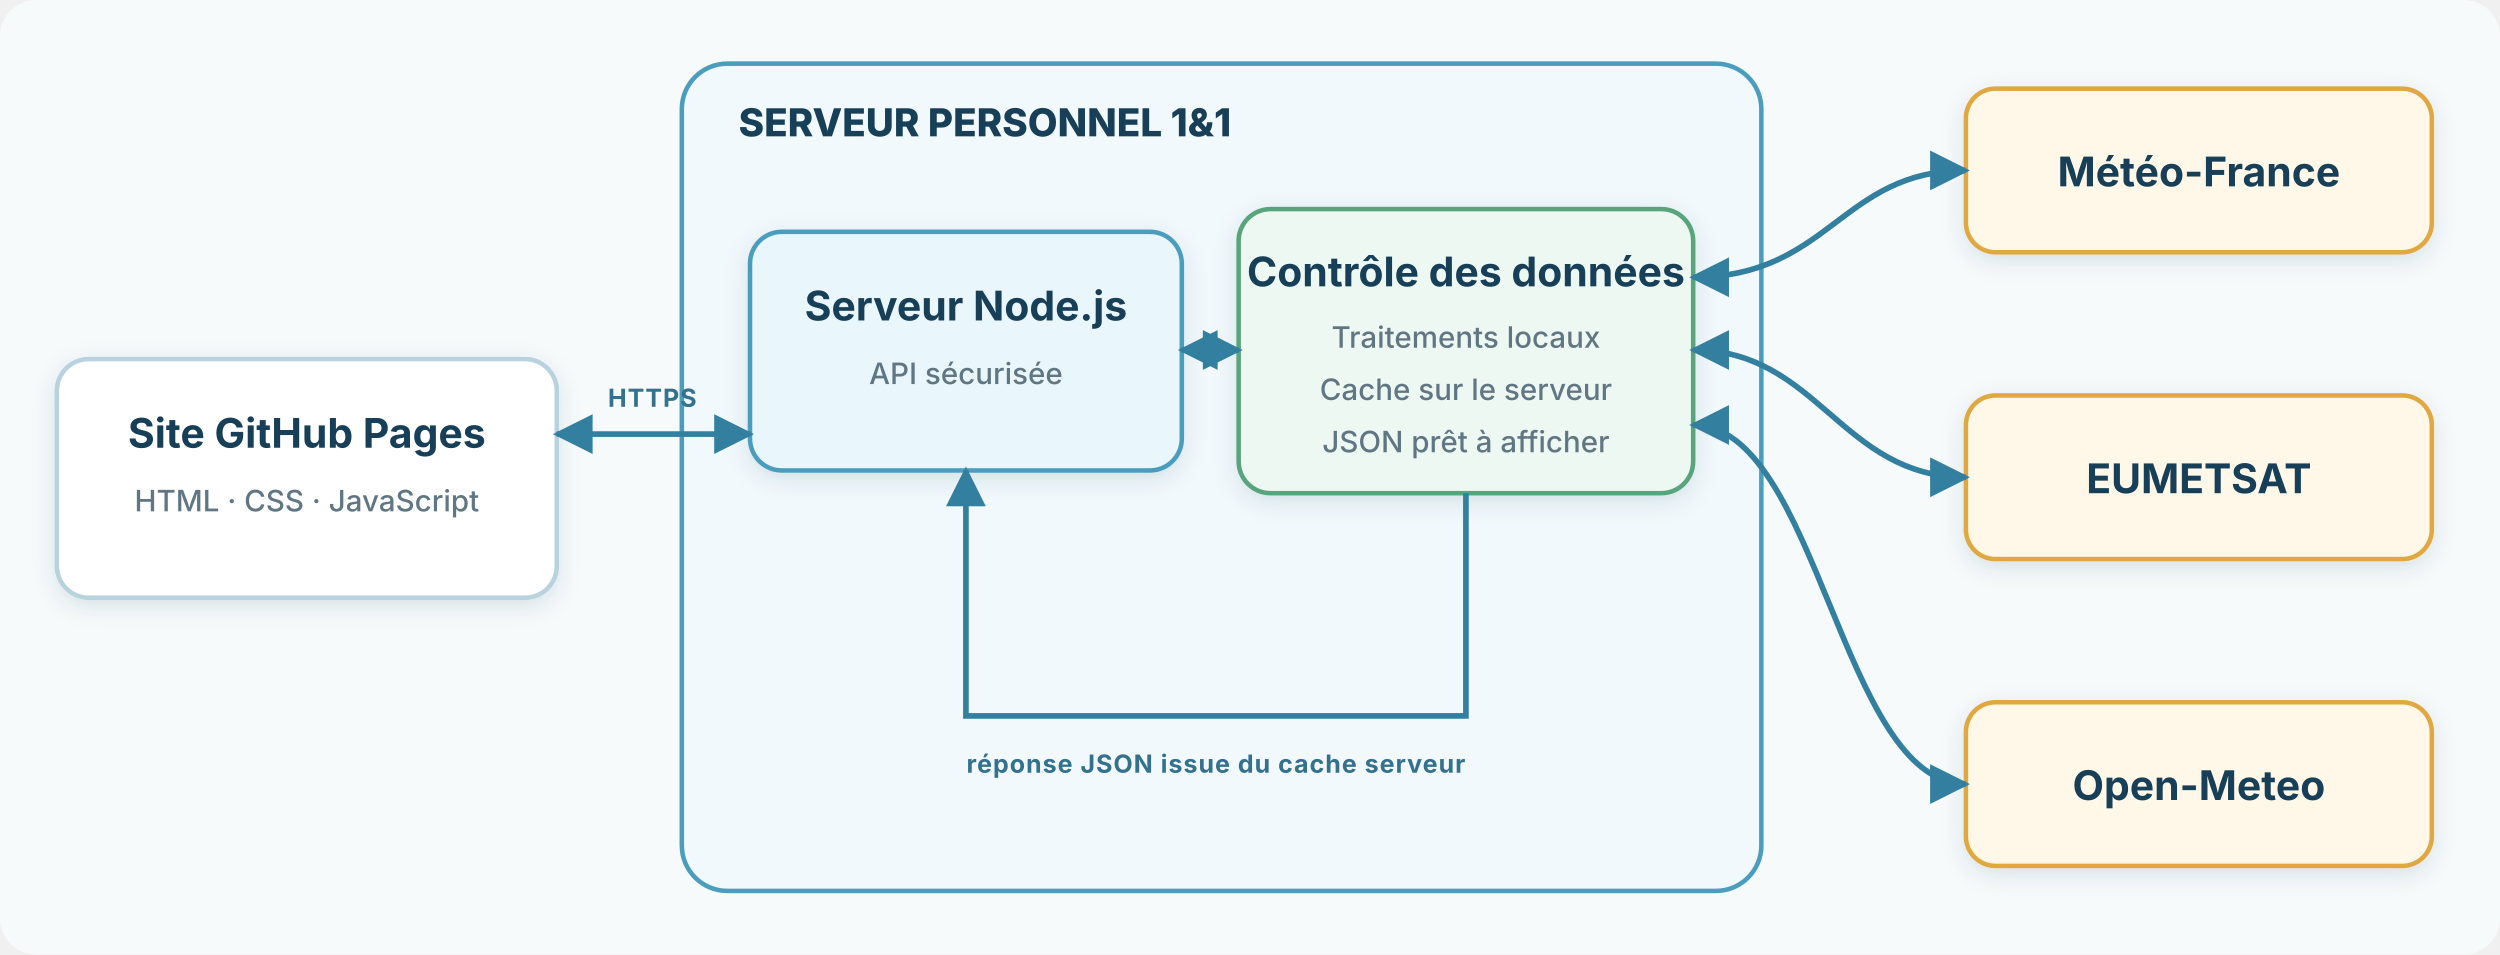
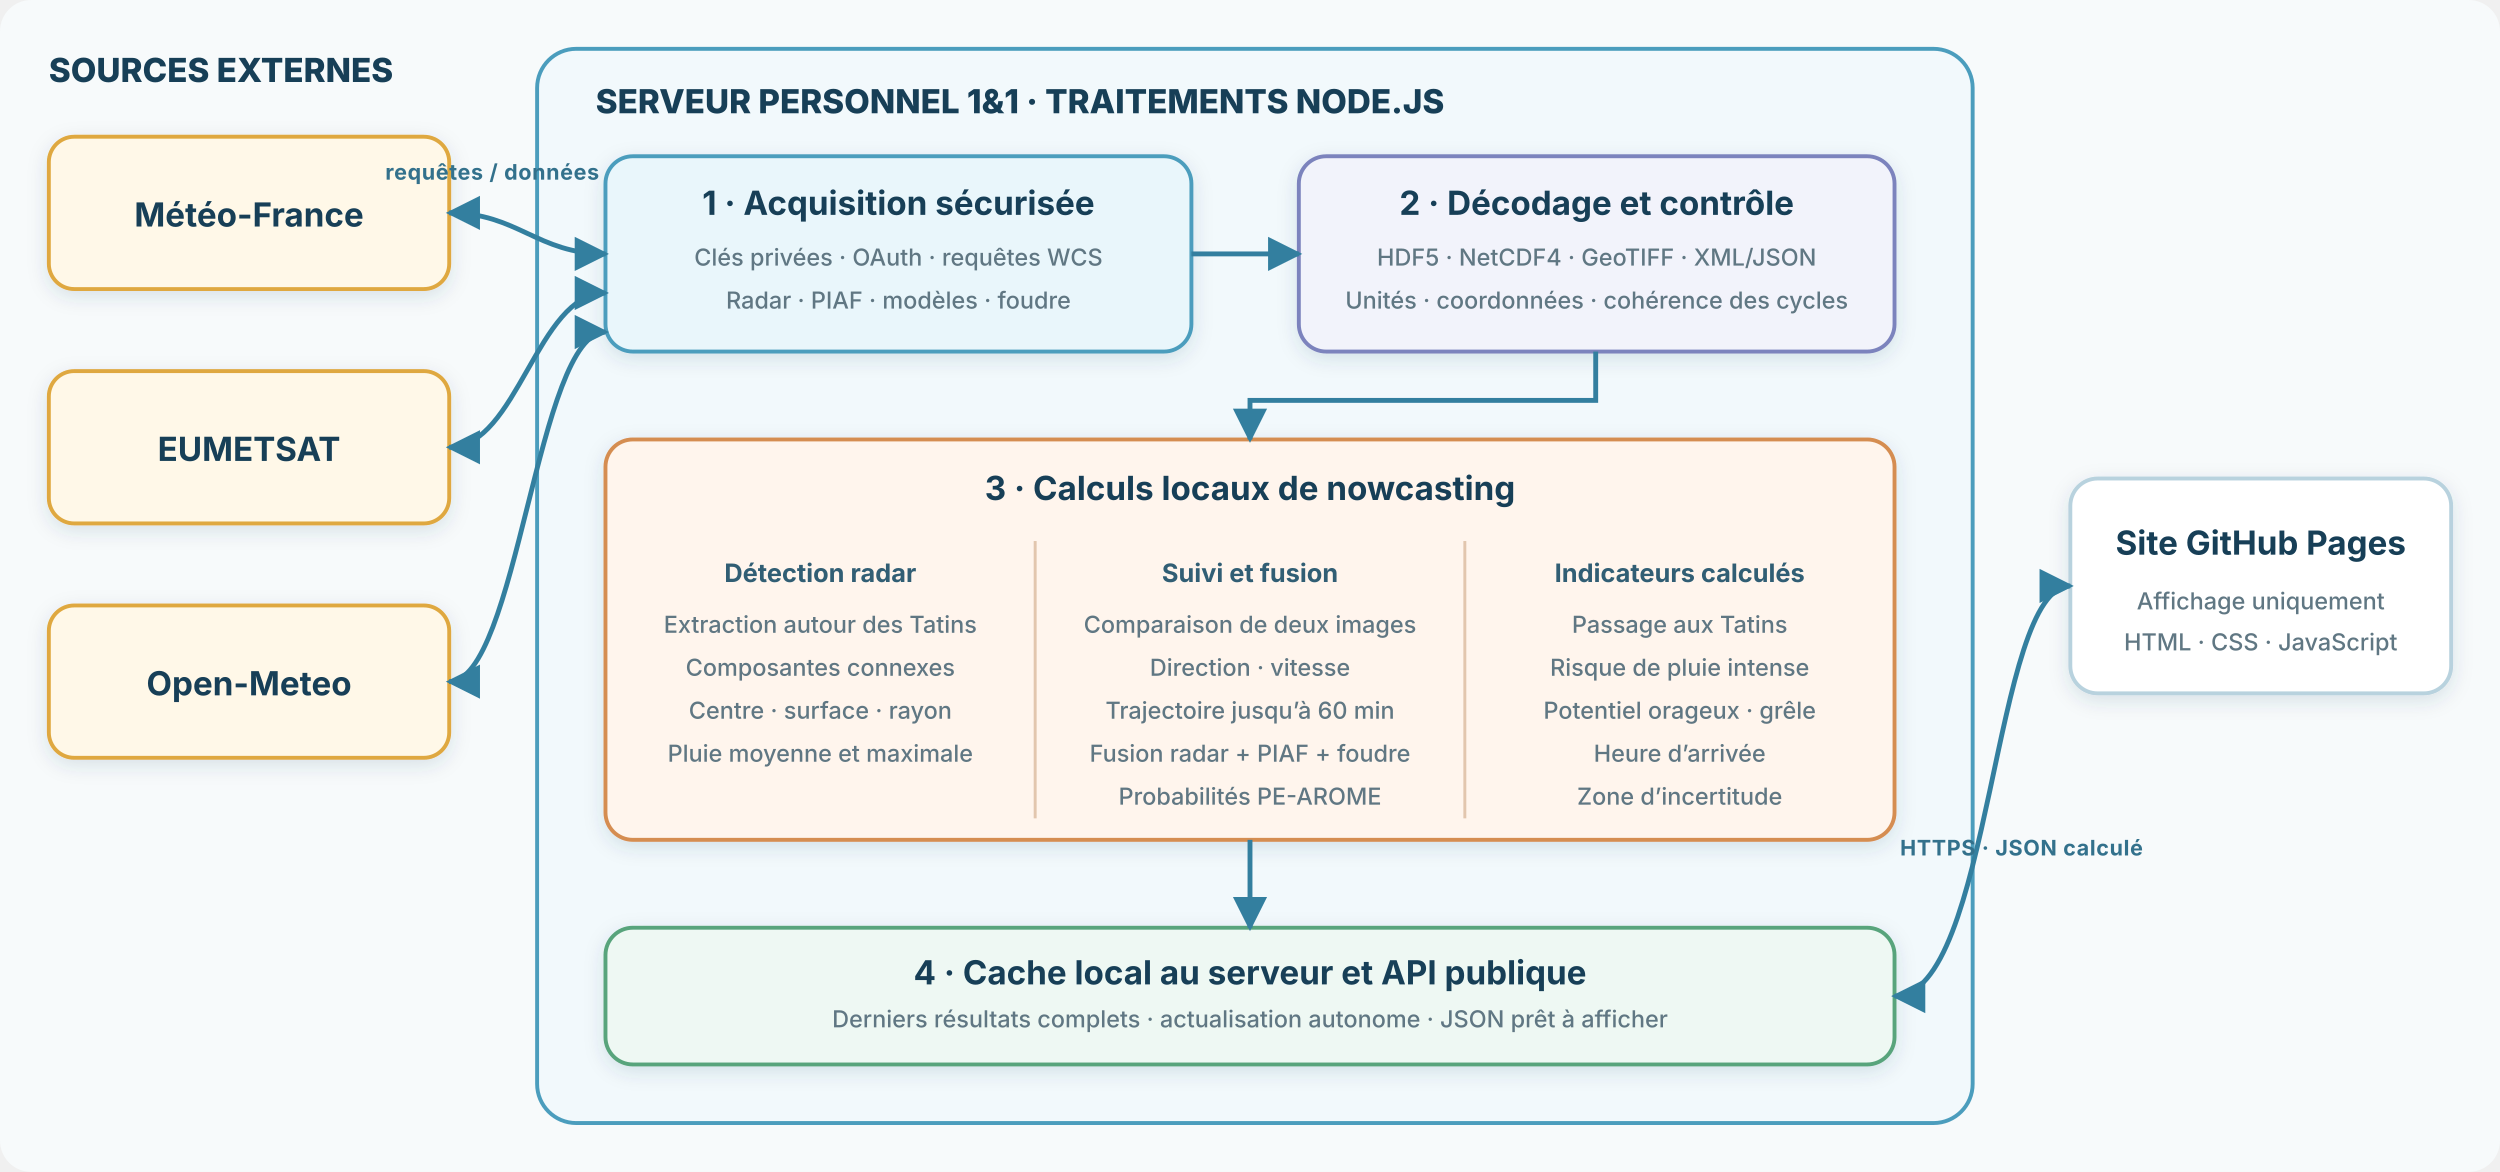
- <svg xmlns="http://www.w3.org/2000/svg" viewBox="0 0 1100 420" role="img" aria-labelledby="title description">
+ <svg xmlns="http://www.w3.org/2000/svg" viewBox="0 0 1280 600" role="img" aria-labelledby="title description">
  <defs>
    <marker id="arrow" viewBox="0 0 10 10" refX="9" refY="5" markerWidth="7" markerHeight="7" orient="auto-start-reverse">
      <path d="M0 0 10 5 0 10Z" fill="#337f9f" />
    </marker>
    <filter id="shadow" x="-15%" y="-20%" width="130%" height="140%">
      <feDropShadow dx="0" dy="3" stdDeviation="5" flood-color="#244e61" flood-opacity=".13" />
    </filter>
    <style>
      .box{fill:#fff;stroke:#b8d2de;stroke-width:2;filter:url(#shadow)}
-       .host{fill:#f2f9fc;stroke:#4b9dbd;stroke-width:2}.server{fill:#e9f6fb;stroke:#4b9dbd}.api{fill:#fff8e8;stroke:#dfa83f}.cache{fill:#eef8f3;stroke:#58a47c}
-       .host-title{fill:#173f57;font:800 17px Inter,system-ui,sans-serif}.title{fill:#173f57;font:700 18px Inter,system-ui,sans-serif}.detail{fill:#607783;font:500 13px Inter,system-ui,sans-serif}
+       .host{fill:#f2f9fc;stroke:#4b9dbd;stroke-width:2}.api{fill:#fff8e8;stroke:#dfa83f}.node{fill:#e9f6fb;stroke:#4b9dbd}.process{fill:#f2f3fb;stroke:#7b83bd}.compute{fill:#fff5ed;stroke:#d58d51}.cache{fill:#eef8f3;stroke:#58a47c}
+       .host-title{fill:#173f57;font:800 17px Inter,system-ui,sans-serif}.title{fill:#173f57;font:700 17px Inter,system-ui,sans-serif}.subtitle{fill:#315e74;font:700 13px Inter,system-ui,sans-serif}.detail{fill:#607783;font:500 12px Inter,system-ui,sans-serif}
      .arrow{fill:none;stroke:#337f9f;stroke-width:2.5;marker-end:url(#arrow)}.both{marker-start:url(#arrow)}
-       .label{fill:#33718c;font:700 11px Inter,system-ui,sans-serif;letter-spacing:.04em}
+       .label{fill:#33718c;font:700 11px Inter,system-ui,sans-serif;letter-spacing:.03em}
+       .divider{stroke:#e2c6ae;stroke-width:1.5}
    </style>
  </defs>
-   <rect width="1100" height="420" rx="16" fill="#f7fafb" />
-   <g transform="translate(25 158)">
-     <rect class="box" width="220" height="105" rx="14" />
-     <text class="title" x="110" y="39" text-anchor="middle">Site GitHub Pages</text>
-     <text class="detail" x="110" y="67" text-anchor="middle">HTML · CSS · JavaScript</text>
+   <rect width="1280" height="600" rx="16" fill="#f7fafb" />
+   <text class="host-title" x="25" y="42">SOURCES EXTERNES</text>
+   <g transform="translate(25 70)">
+     <rect class="box api" width="205" height="78" rx="13" />
+     <text class="title" x="102.5" y="46" text-anchor="middle">Météo-France</text>
  </g>
-   <g aria-label="Serveur personnel 1&amp;1">
-     <rect class="host" x="300" y="28" width="475" height="364" rx="20" />
-     <text class="host-title" x="325" y="60">SERVEUR PERSONNEL 1&amp;1</text>
-     <g transform="translate(330 102)">
-       <rect class="box server" width="190" height="105" rx="14" />
-       <text class="title" x="95" y="39" text-anchor="middle">Serveur Node.js</text>
-       <text class="detail" x="95" y="67" text-anchor="middle">API sécurisée</text>
+   <g transform="translate(25 190)">
+     <rect class="box api" width="205" height="78" rx="13" />
+     <text class="title" x="102.5" y="46" text-anchor="middle">EUMETSAT</text>
+   </g>
+   <g transform="translate(25 310)">
+     <rect class="box api" width="205" height="78" rx="13" />
+     <text class="title" x="102.5" y="46" text-anchor="middle">Open-Meteo</text>
+   </g>
+   <g aria-label="Traitements exécutés sur le serveur personnel 1&amp;1">
+     <rect class="host" x="275" y="25" width="735" height="550" rx="20" />
+     <text class="host-title" x="305" y="58">SERVEUR PERSONNEL 1&amp;1 · TRAITEMENTS NODE.JS</text>
+     <g transform="translate(310 80)">
+       <rect class="box node" width="300" height="100" rx="14" />
+       <text class="title" x="150" y="30" text-anchor="middle">1 · Acquisition sécurisée</text>
+       <text class="detail" x="150" y="56" text-anchor="middle">Clés privées · OAuth · requêtes WCS</text>
+       <text class="detail" x="150" y="78" text-anchor="middle">Radar · PIAF · modèles · foudre</text>
    </g>
-     <g transform="translate(545 92)">
-       <rect class="box cache" width="200" height="125" rx="14" />
-       <text class="title" x="100" y="34" text-anchor="middle">Contrôle des données</text>
-       <text class="detail" x="100" y="61" text-anchor="middle">Traitements locaux</text>
-       <text class="detail" x="100" y="84" text-anchor="middle">Cache sur le serveur</text>
-       <text class="detail" x="100" y="107" text-anchor="middle">JSON prêt à afficher</text>
+     <g transform="translate(665 80)">
+       <rect class="box process" width="305" height="100" rx="14" />
+       <text class="title" x="152.5" y="30" text-anchor="middle">2 · Décodage et contrôle</text>
+       <text class="detail" x="152.5" y="56" text-anchor="middle">HDF5 · NetCDF4 · GeoTIFF · XML/JSON</text>
+       <text class="detail" x="152.5" y="78" text-anchor="middle">Unités · coordonnées · cohérence des cycles</text>
    </g>
-     <path class="arrow both" d="M520 154H545" />
-     <path class="arrow" d="M645 217V315H425V207" />
-     <text class="label" x="535" y="340" text-anchor="middle">réponse JSON issue du cache serveur</text>
+     <g transform="translate(310 225)">
+       <rect class="box compute" width="660" height="205" rx="14" />
+       <text class="title" x="330" y="31" text-anchor="middle">3 · Calculs locaux de nowcasting</text>
+       <line class="divider" x1="220" y1="52" x2="220" y2="194" />
+       <line class="divider" x1="440" y1="52" x2="440" y2="194" />
+       <text class="subtitle" x="110" y="73" text-anchor="middle">Détection radar</text>
+       <text class="detail" x="110" y="99" text-anchor="middle">Extraction autour des Tatins</text>
+       <text class="detail" x="110" y="121" text-anchor="middle">Composantes connexes</text>
+       <text class="detail" x="110" y="143" text-anchor="middle">Centre · surface · rayon</text>
+       <text class="detail" x="110" y="165" text-anchor="middle">Pluie moyenne et maximale</text>
+       <text class="subtitle" x="330" y="73" text-anchor="middle">Suivi et fusion</text>
+       <text class="detail" x="330" y="99" text-anchor="middle">Comparaison de deux images</text>
+       <text class="detail" x="330" y="121" text-anchor="middle">Direction · vitesse</text>
+       <text class="detail" x="330" y="143" text-anchor="middle">Trajectoire jusqu’à 60 min</text>
+       <text class="detail" x="330" y="165" text-anchor="middle">Fusion radar + PIAF + foudre</text>
+       <text class="detail" x="330" y="187" text-anchor="middle">Probabilités PE-AROME</text>
+       <text class="subtitle" x="550" y="73" text-anchor="middle">Indicateurs calculés</text>
+       <text class="detail" x="550" y="99" text-anchor="middle">Passage aux Tatins</text>
+       <text class="detail" x="550" y="121" text-anchor="middle">Risque de pluie intense</text>
+       <text class="detail" x="550" y="143" text-anchor="middle">Potentiel orageux · grêle</text>
+       <text class="detail" x="550" y="165" text-anchor="middle">Heure d’arrivée</text>
+       <text class="detail" x="550" y="187" text-anchor="middle">Zone d’incertitude</text>
+     </g>
+     <g transform="translate(310 475)">
+       <rect class="box cache" width="660" height="70" rx="14" />
+       <text class="title" x="330" y="29" text-anchor="middle">4 · Cache local au serveur et API publique</text>
+       <text class="detail" x="330" y="51" text-anchor="middle">Derniers résultats complets · actualisation autonome · JSON prêt à afficher</text>
+     </g>
+     <path class="arrow" d="M610 130H665" />
+     <path class="arrow" d="M817 180V205H640V225" />
+     <path class="arrow" d="M640 430V475" />
  </g>
-   <g transform="translate(865 39)">
-     <rect class="box api" width="205" height="72" rx="13" />
-     <text class="title" x="102.5" y="43" text-anchor="middle">Météo-France</text>
+   <g transform="translate(1060 245)">
+     <rect class="box" width="195" height="110" rx="14" />
+     <text class="title" x="97.5" y="39" text-anchor="middle">Site GitHub Pages</text>
+     <text class="detail" x="97.5" y="67" text-anchor="middle">Affichage uniquement</text>
+     <text class="detail" x="97.5" y="88" text-anchor="middle">HTML · CSS · JavaScript</text>
  </g>
-   <g transform="translate(865 174)">
-     <rect class="box api" width="205" height="72" rx="13" />
-     <text class="title" x="102.5" y="43" text-anchor="middle">EUMETSAT</text>
-   </g>
-   <g transform="translate(865 309)">
-     <rect class="box api" width="205" height="72" rx="13" />
-     <text class="title" x="102.5" y="43" text-anchor="middle">Open-Meteo</text>
-   </g>
-   <path class="arrow both" d="M245 191H330" />
-   <text class="label" x="287" y="179" text-anchor="middle">HTTPS</text>
-   <path class="arrow both" d="M745 122C805 122 810 75 865 75" />
-   <path class="arrow both" d="M745 154C800 154 810 210 865 210" />
-   <path class="arrow both" d="M745 187C800 187 810 345 865 345" />
+   <path class="arrow both" d="M230 109C265 109 275 130 310 130" />
+   <path class="arrow both" d="M230 229C265 229 275 150 310 150" />
+   <path class="arrow both" d="M230 349C265 349 275 170 310 170" />
+   <text class="label" x="252" y="92" text-anchor="middle">requêtes / données</text>
+   <path class="arrow both" d="M970 510C1020 510 1020 300 1060 300" />
+   <text class="label" x="1035" y="438" text-anchor="middle">HTTPS · JSON calculé</text>
</svg>
